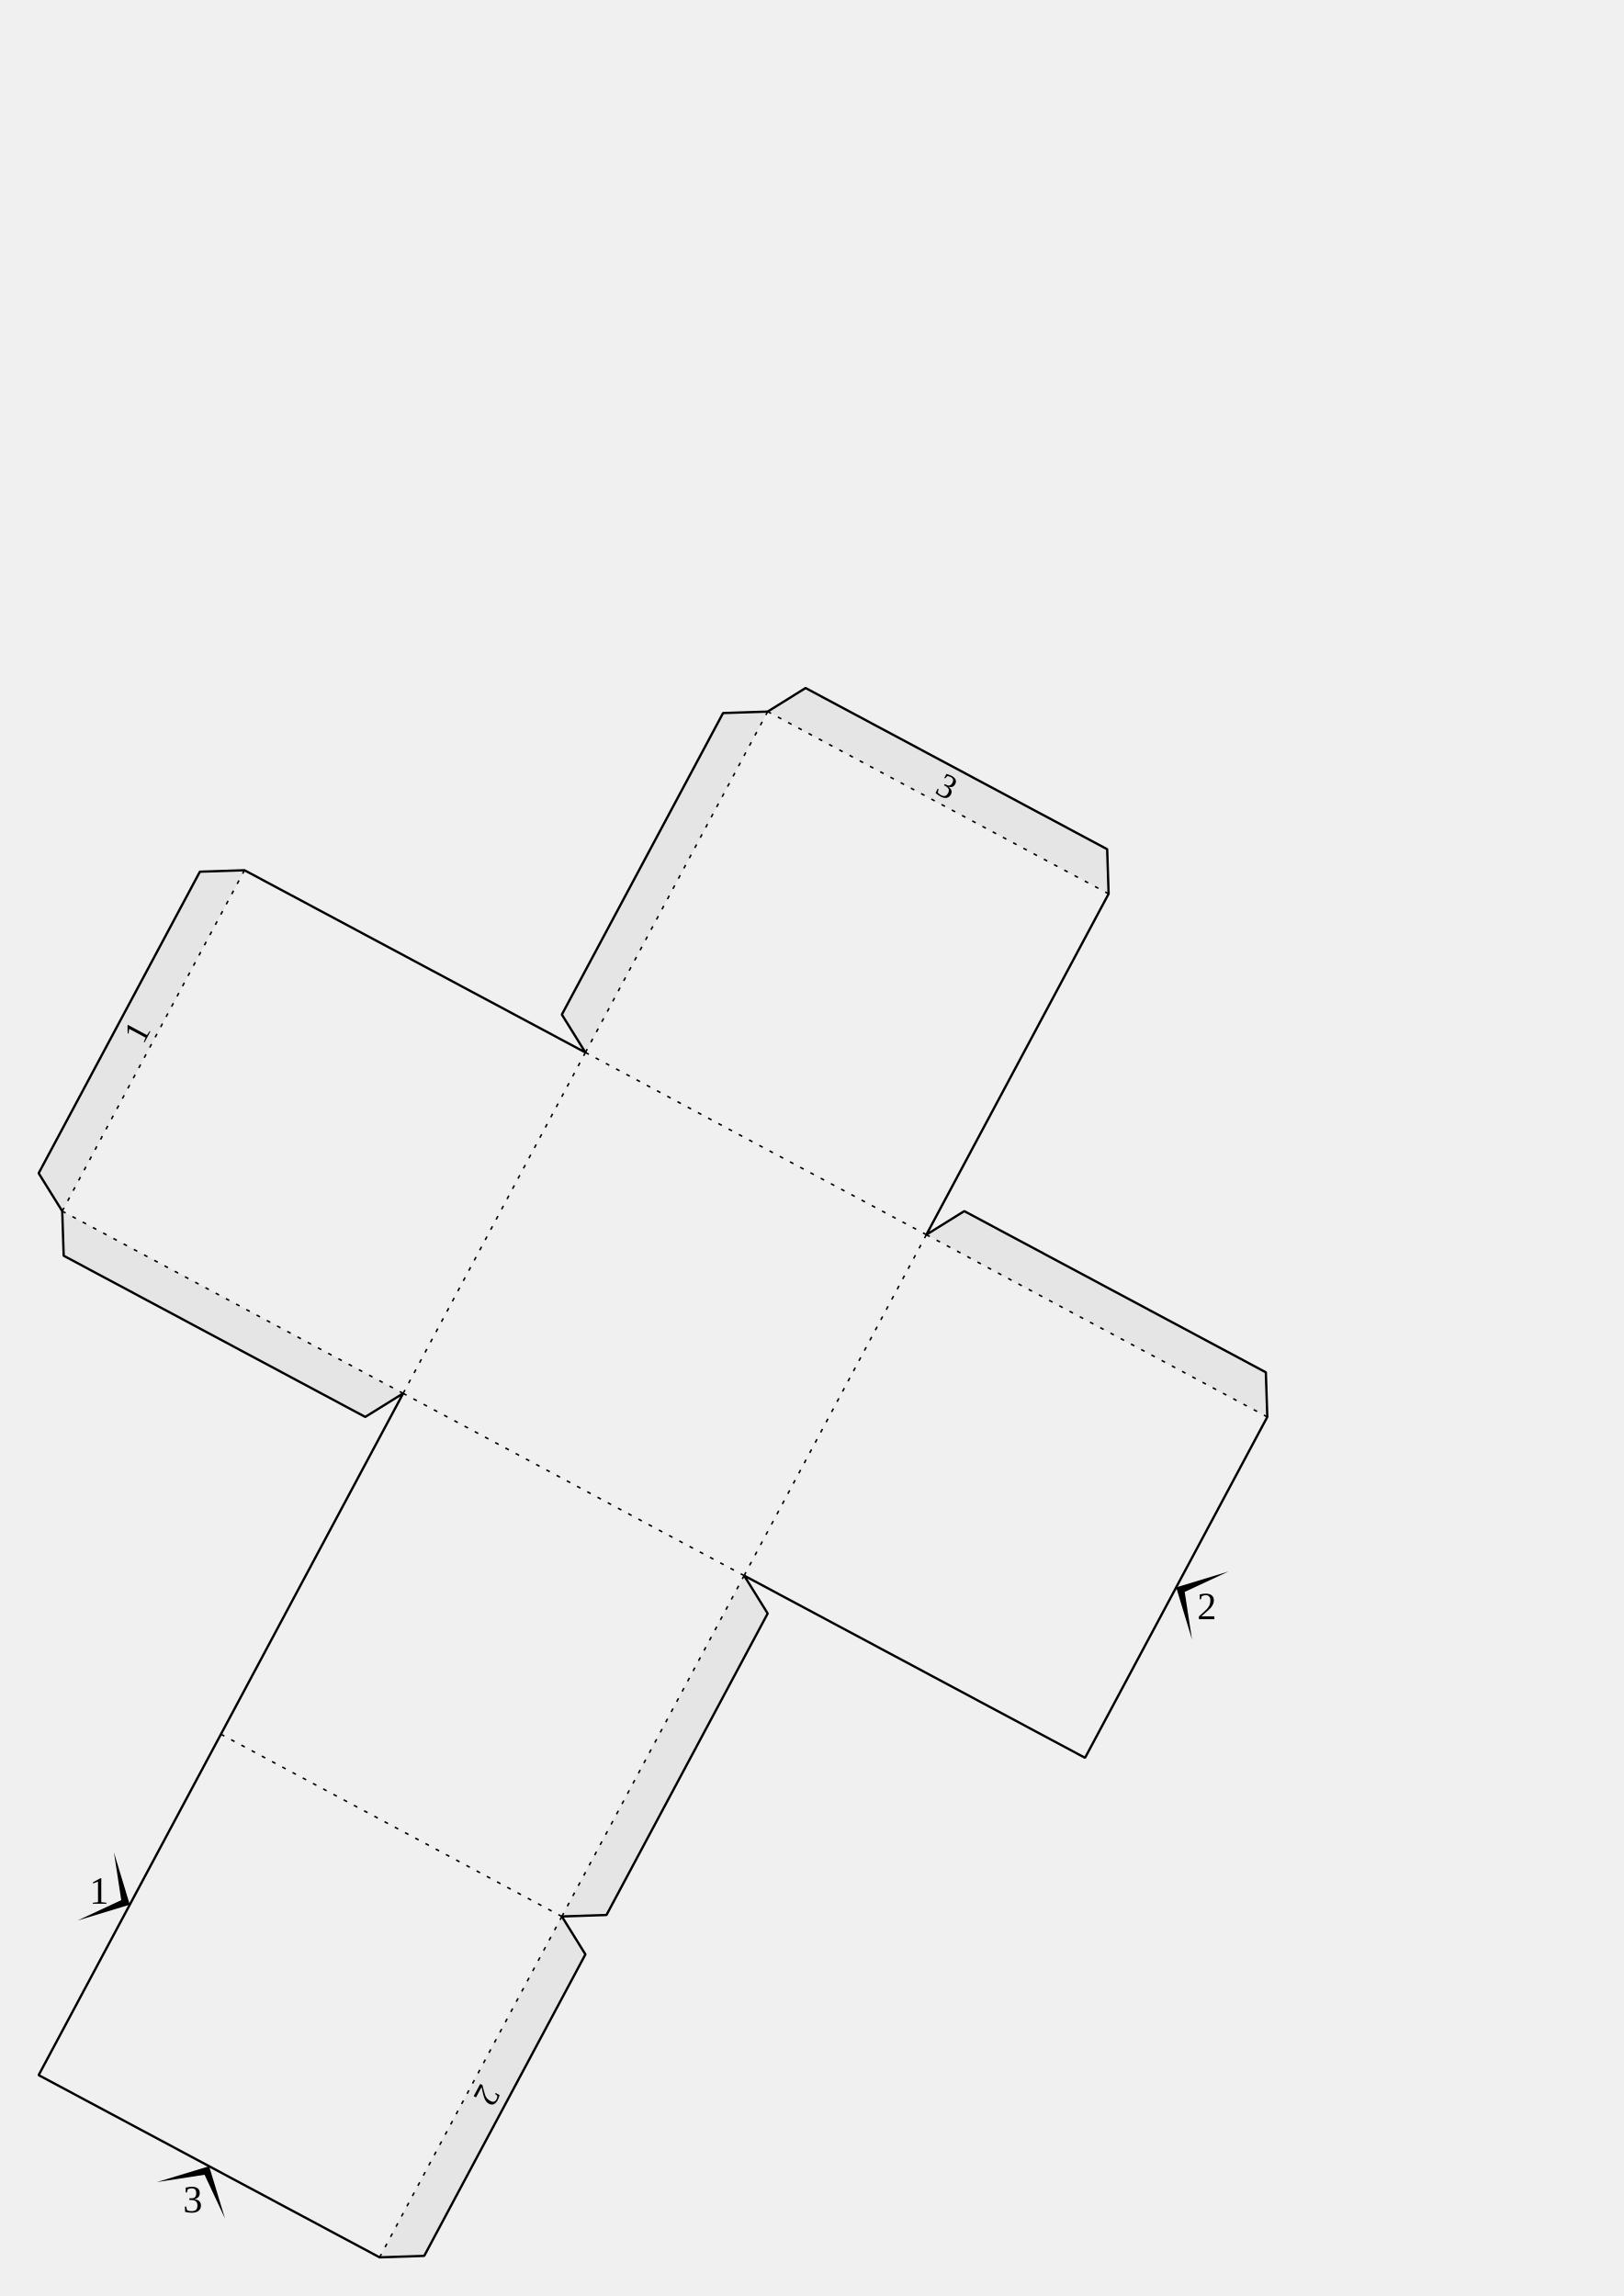
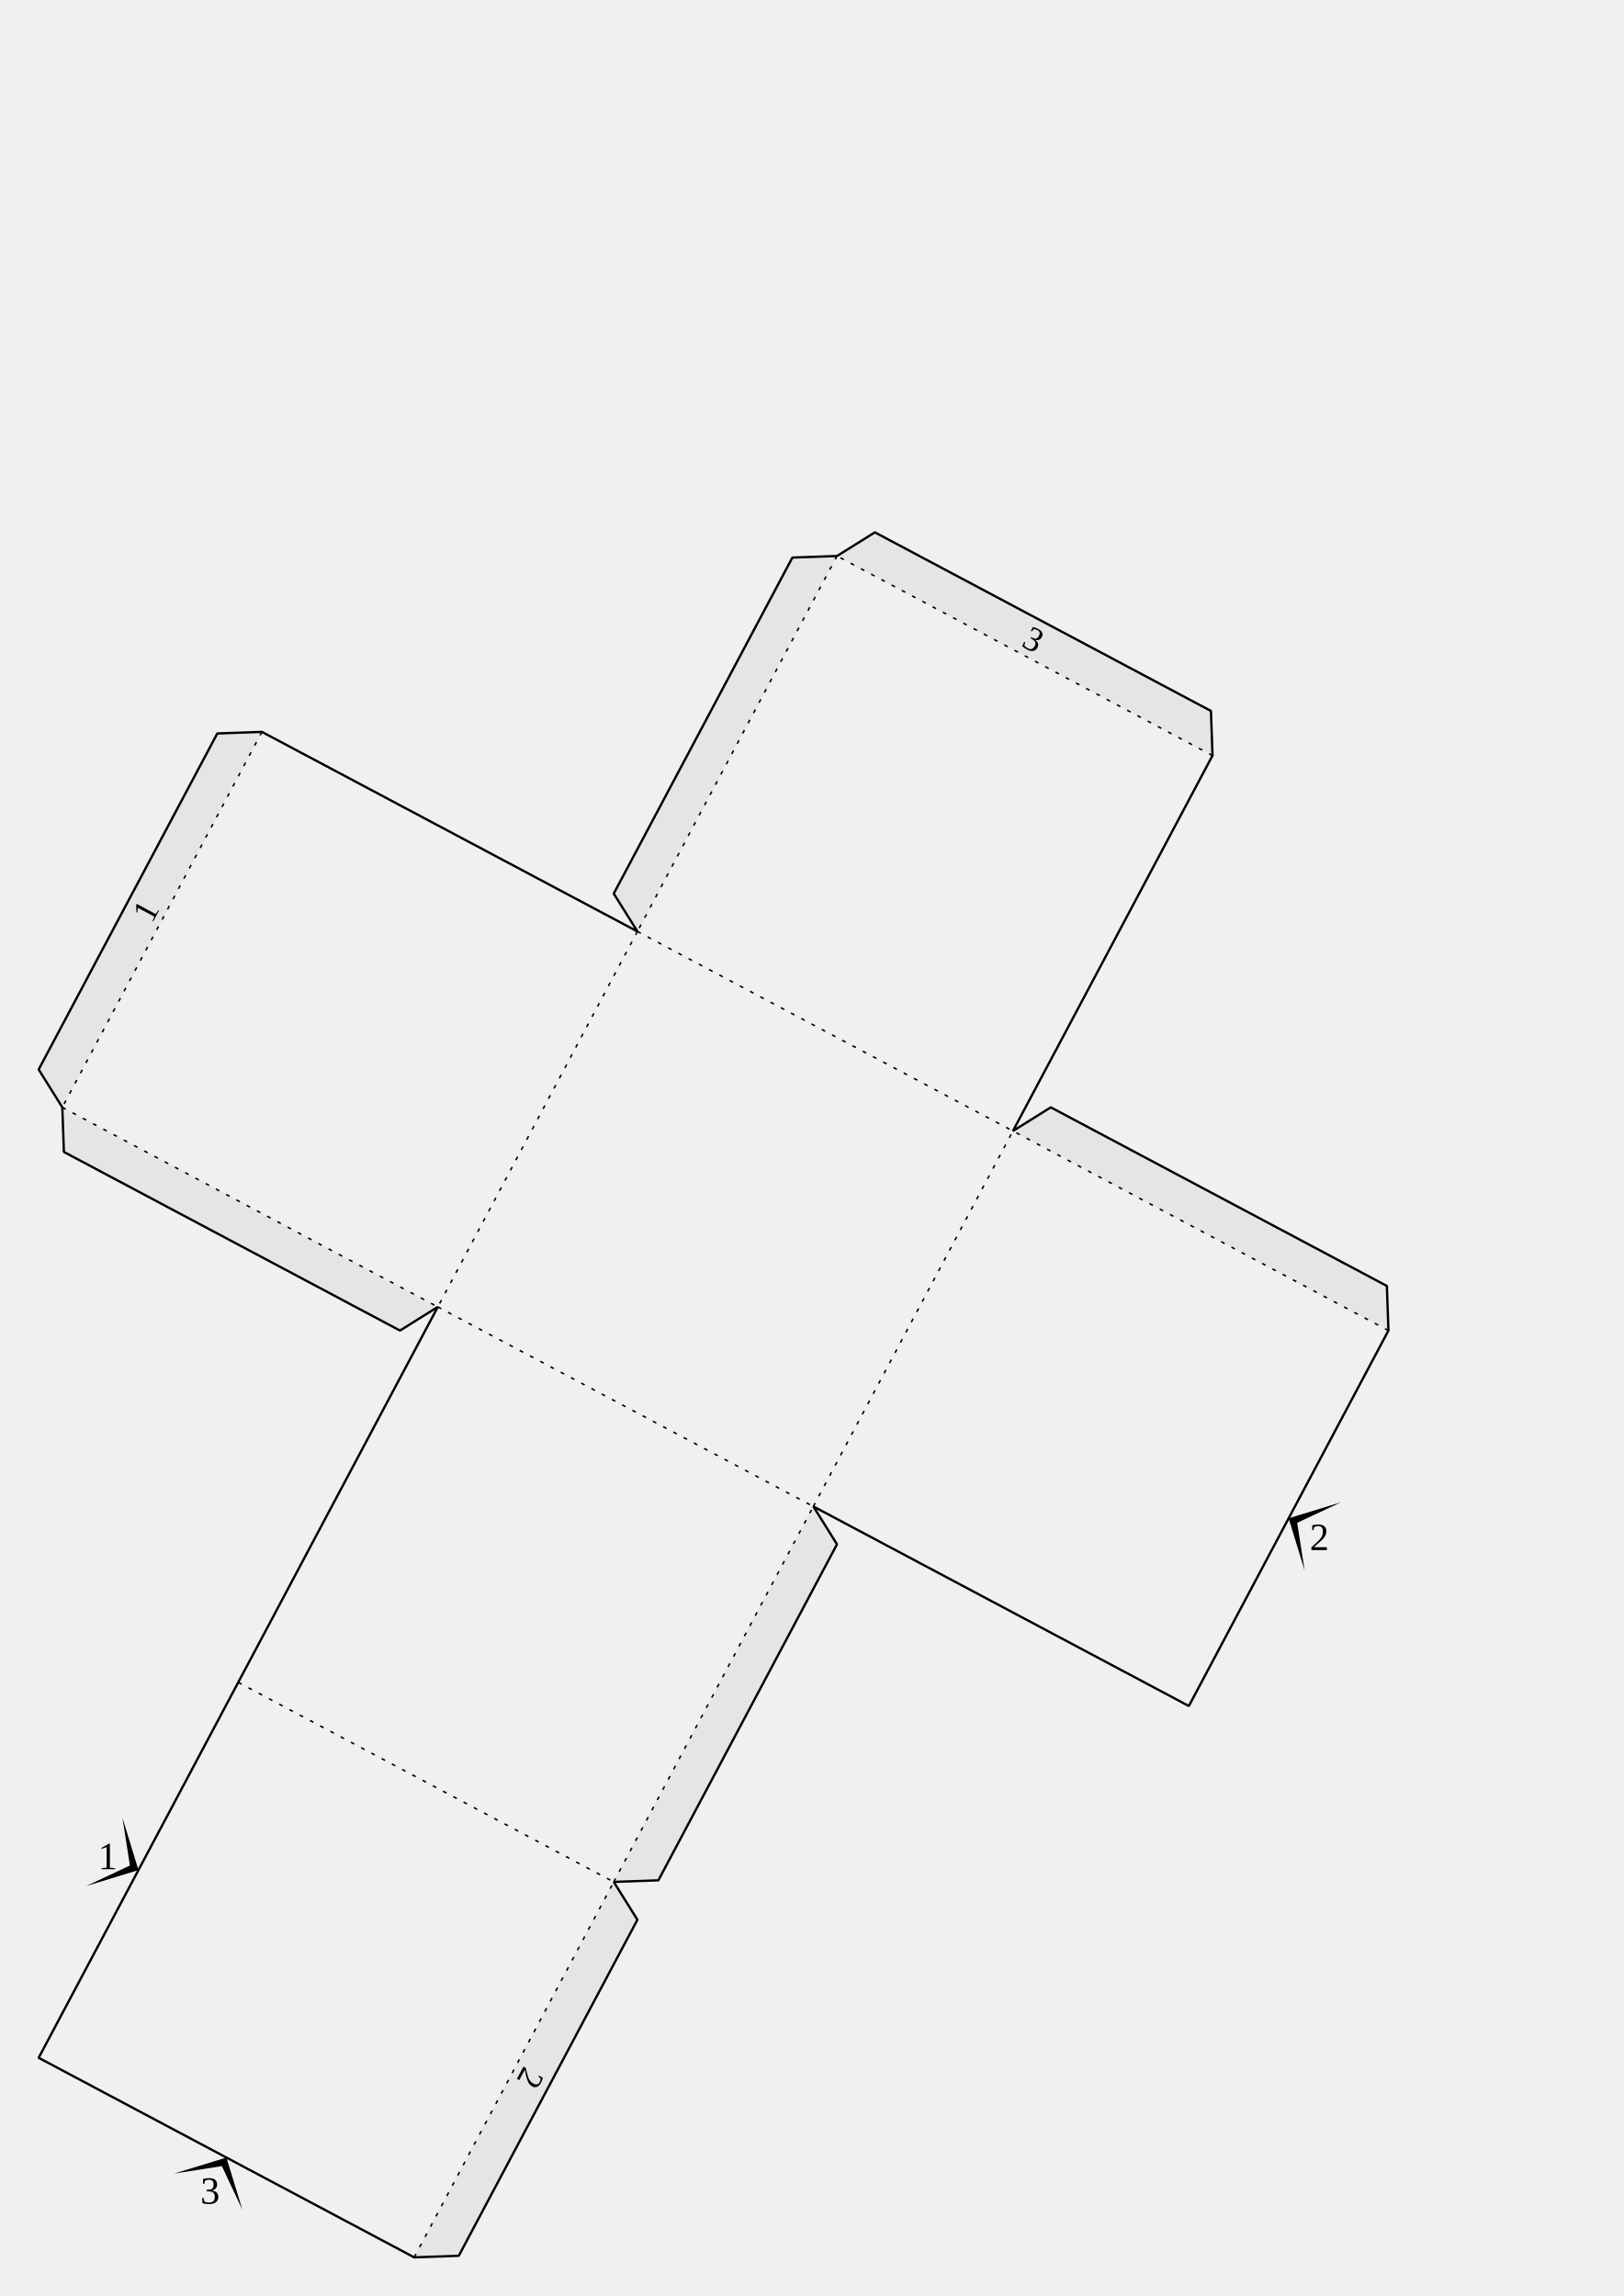
<svg xmlns="http://www.w3.org/2000/svg" version="1.1" width="210.00mm" height="297.00mm" viewBox="0 0 210.00 297.00">
  <style type="text/css">
    path {
        fill: none;
        stroke-linecap: butt;
        stroke-linejoin: bevel;
        stroke-dasharray: none;
    }
    path.outer {
        stroke: #000000;
        stroke-dasharray: none;
        stroke-dashoffset: 0;
        stroke-width: 0.3;
        stroke-opacity: 1.0;
    }
    path.convex {
        stroke: #000000;
        stroke-dasharray: 0.50,1.00;
        stroke-dashoffset:0;
        stroke-width:0.2;
        stroke-opacity: 1.0
    }
    path.concave {
        stroke: #000000;
        stroke-dasharray: 1.00,0.50,0.20,0.50;
        stroke-dashoffset: 0;
        stroke-width: 0.2;
        stroke-opacity: 1.0
    }
    path.freestyle {
        stroke: #000000;
        stroke-dasharray: none;
        stroke-dashoffset: 0;
        stroke-width: 0.2;
        stroke-opacity: 1.0
    }
    path.outer_background {
        stroke: #ffffff;
        stroke-opacity: 1.0;
        stroke-width: 0.5
    }
    path.inner_background {
        stroke: #ffffff;
        stroke-opacity: 1.0;
        stroke-width: 0.2
    }
    path.sticker {
        fill: #e5e5e5;
        stroke: none;
        fill-opacity: 1.0;
    }
    path.arrow {
        fill: #000000;
    }
    text {
        font-style: normal;
        fill: #000000;
        fill-opacity: 1.0;
        stroke: none;
    }
    text, tspan {
        text-anchor:middle;
    }
    </style>
  <g>
-     <path class="sticker" d=" M 96.239 203.81 L 99.287 208.713 L 78.437 247.716 L 72.667 247.905 Z M 8.049 156.666 L 5 151.763 L 25.85 112.76 L 31.62 112.571 Z M 72.667 247.905 L 75.715 252.808 L 54.865 291.811 L 49.095 292 Z M 52.144 180.238 L 47.241 183.287 L 8.237 162.437 L 8.049 156.666 Z M 75.715 136.143 L 72.667 131.24 L 93.517 92.237 L 99.287 92.048 Z M 99.287 92.048 L 104.19 89 L 143.194 109.85 L 143.382 115.62 Z M 119.81 159.715 L 124.713 156.666 L 163.717 177.516 L 163.905 183.287 Z " />
-     <path class="convex" d=" M 75.715 136.143 L 119.81 159.715 M 143.382 115.62 L 99.287 92.048 M 99.287 92.048 L 75.715 136.143 M 96.239 203.81 L 119.81 159.715 M 75.715 136.143 L 52.144 180.238 M 52.144 180.238 L 96.239 203.81 M 28.572 224.333 L 72.667 247.905 M 72.667 247.905 L 96.239 203.81 M 31.62 112.571 L 8.049 156.666 M 8.049 156.666 L 52.144 180.238 M 163.905 183.287 L 119.81 159.715 M 49.095 292 L 72.667 247.905 " />
-     <path class="outer" d=" M 119.81 159.715 L 124.713 156.666 L 163.717 177.516 L 163.905 183.287 L 140.334 227.382 L 96.239 203.81 L 99.287 208.713 L 78.437 247.716 L 72.667 247.905 L 75.715 252.808 L 54.865 291.811 L 49.095 292 L 5 268.428 L 28.572 224.333 L 52.144 180.238 L 47.241 183.287 L 8.237 162.437 L 8.049 156.666 L 5 151.763 L 25.85 112.76 L 31.62 112.571 L 75.715 136.143 L 72.667 131.24 L 93.517 92.237 L 99.287 92.048 L 104.19 89 L 143.194 109.85 L 143.382 115.62 Z " />
+     <path class="sticker" d=" M 105.193 194.868 L 108.253 199.763 L 85.149 243.231 L 79.379 243.434 Z M 8.06 143.241 L 5 138.345 L 28.104 94.877 L 33.874 94.675 Z M 79.379 243.434 L 82.44 248.33 L 59.336 291.798 L 53.566 292 Z M 56.626 169.054 L 51.731 172.115 L 8.263 149.011 L 8.06 143.241 Z M 82.44 120.488 L 79.379 115.592 L 102.483 72.124 L 108.253 71.922 Z M 108.253 71.922 L 113.149 68.862 L 156.617 91.965 L 156.819 97.735 Z M 131.006 146.301 L 135.902 143.241 L 179.37 166.345 L 179.572 172.115 Z " />
+     <path class="convex" d=" M 82.44 120.488 L 131.006 146.301 M 156.819 97.735 L 108.253 71.922 M 108.253 71.922 L 82.44 120.488 M 105.193 194.868 L 131.006 146.301 M 82.44 120.488 L 56.626 169.054 M 56.626 169.054 L 105.193 194.868 M 30.813 217.621 L 79.379 243.434 M 79.379 243.434 L 105.193 194.868 M 33.874 94.675 L 8.06 143.241 M 8.06 143.241 L 56.626 169.054 M 179.572 172.115 L 131.006 146.301 M 53.566 292 L 79.379 243.434 " />
+     <path class="outer" d=" M 131.006 146.301 L 135.902 143.241 L 179.37 166.345 L 179.572 172.115 L 153.759 220.681 L 105.193 194.868 L 108.253 199.763 L 85.149 243.231 L 79.379 243.434 L 82.44 248.33 L 59.336 291.798 L 53.566 292 L 5 266.187 L 30.813 217.621 L 56.626 169.054 L 51.731 172.115 L 8.263 149.011 L 8.06 143.241 L 5 138.345 L 28.104 94.877 L 33.874 94.675 L 82.44 120.488 L 79.379 115.592 L 102.483 72.124 L 108.253 71.922 L 113.149 68.862 L 156.617 91.965 L 156.819 97.735 Z " />
    <g>
-       <path transform="matrix(-2.35718 4.409501 -4.409501 -2.35718 16.7859 246.3807)" class="arrow" d="M 0 0 L 1 1 L 0 0.25 L -1 1 Z" />
-       <text transform="translate(12.81735 246.2592)" style="font-size:5.00">
+       <path transform="matrix(-2.346658 4.41511 -4.41511 -2.346658 17.90663 241.9036)" class="arrow" d="M 0 0 L 1 1 L 0 0.25 L -1 1 Z" />
+       <text transform="translate(13.93303 241.7916)" style="font-size:5.00">
        <tspan>1</tspan>
      </text>
    </g>
-     <text transform="matrix(0.471436 -0.8819 0.8819 0.471436 19.04079 134.1946)" style="font-size:4.50">
+     <text transform="matrix(0.469332 -0.883022 0.883022 0.469332 20.17218 118.5356)" style="font-size:4.50">
      <tspan>1</tspan>
    </text>
    <g>
-       <path transform="matrix(2.35718 -4.409501 4.409501 2.35718 152.1195 205.3343)" class="arrow" d="M 0 0 L 1 1 L 0 0.25 L -1 1 Z" />
-       <text transform="translate(156.0881 209.4557)" style="font-size:5.00">
+       <path transform="matrix(2.346658 -4.41511 4.41511 2.346658 166.6655 196.3977)" class="arrow" d="M 0 0 L 1 1 L 0 0.25 L -1 1 Z" />
+       <text transform="translate(170.6391 200.5097)" style="font-size:5.00">
        <tspan>2</tspan>
      </text>
    </g>
-     <text transform="matrix(-0.471436 0.8819 -0.8819 -0.471436 61.67463 270.3768)" style="font-size:4.50">
+     <text transform="matrix(-0.469332 0.883022 -0.883022 -0.469332 67.26755 268.1393)" style="font-size:4.50">
      <tspan>2</tspan>
    </text>
    <g>
-       <path transform="matrix(4.409501 2.35718 -2.35718 4.409501 27.04751 280.2141)" class="arrow" d="M 0 0 L 1 1 L 0 0.25 L -1 1 Z" />
-       <text transform="translate(24.92605 286.1826)" style="font-size:5.00">
+       <path transform="matrix(4.41511 2.346658 -2.346658 4.41511 29.28311 279.0934)" class="arrow" d="M 0 0 L 1 1 L 0 0.25 L -1 1 Z" />
+       <text transform="translate(27.17112 285.067)" style="font-size:5.00">
        <tspan>3</tspan>
      </text>
    </g>
-     <text transform="matrix(0.8819 0.471436 -0.471436 0.8819 121.759 103.0403)" style="font-size:4.50">
+     <text transform="matrix(0.883022 0.469332 -0.469332 0.883022 132.9585 84.0338)" style="font-size:4.50">
      <tspan>3</tspan>
    </text>
  </g>
</svg>
